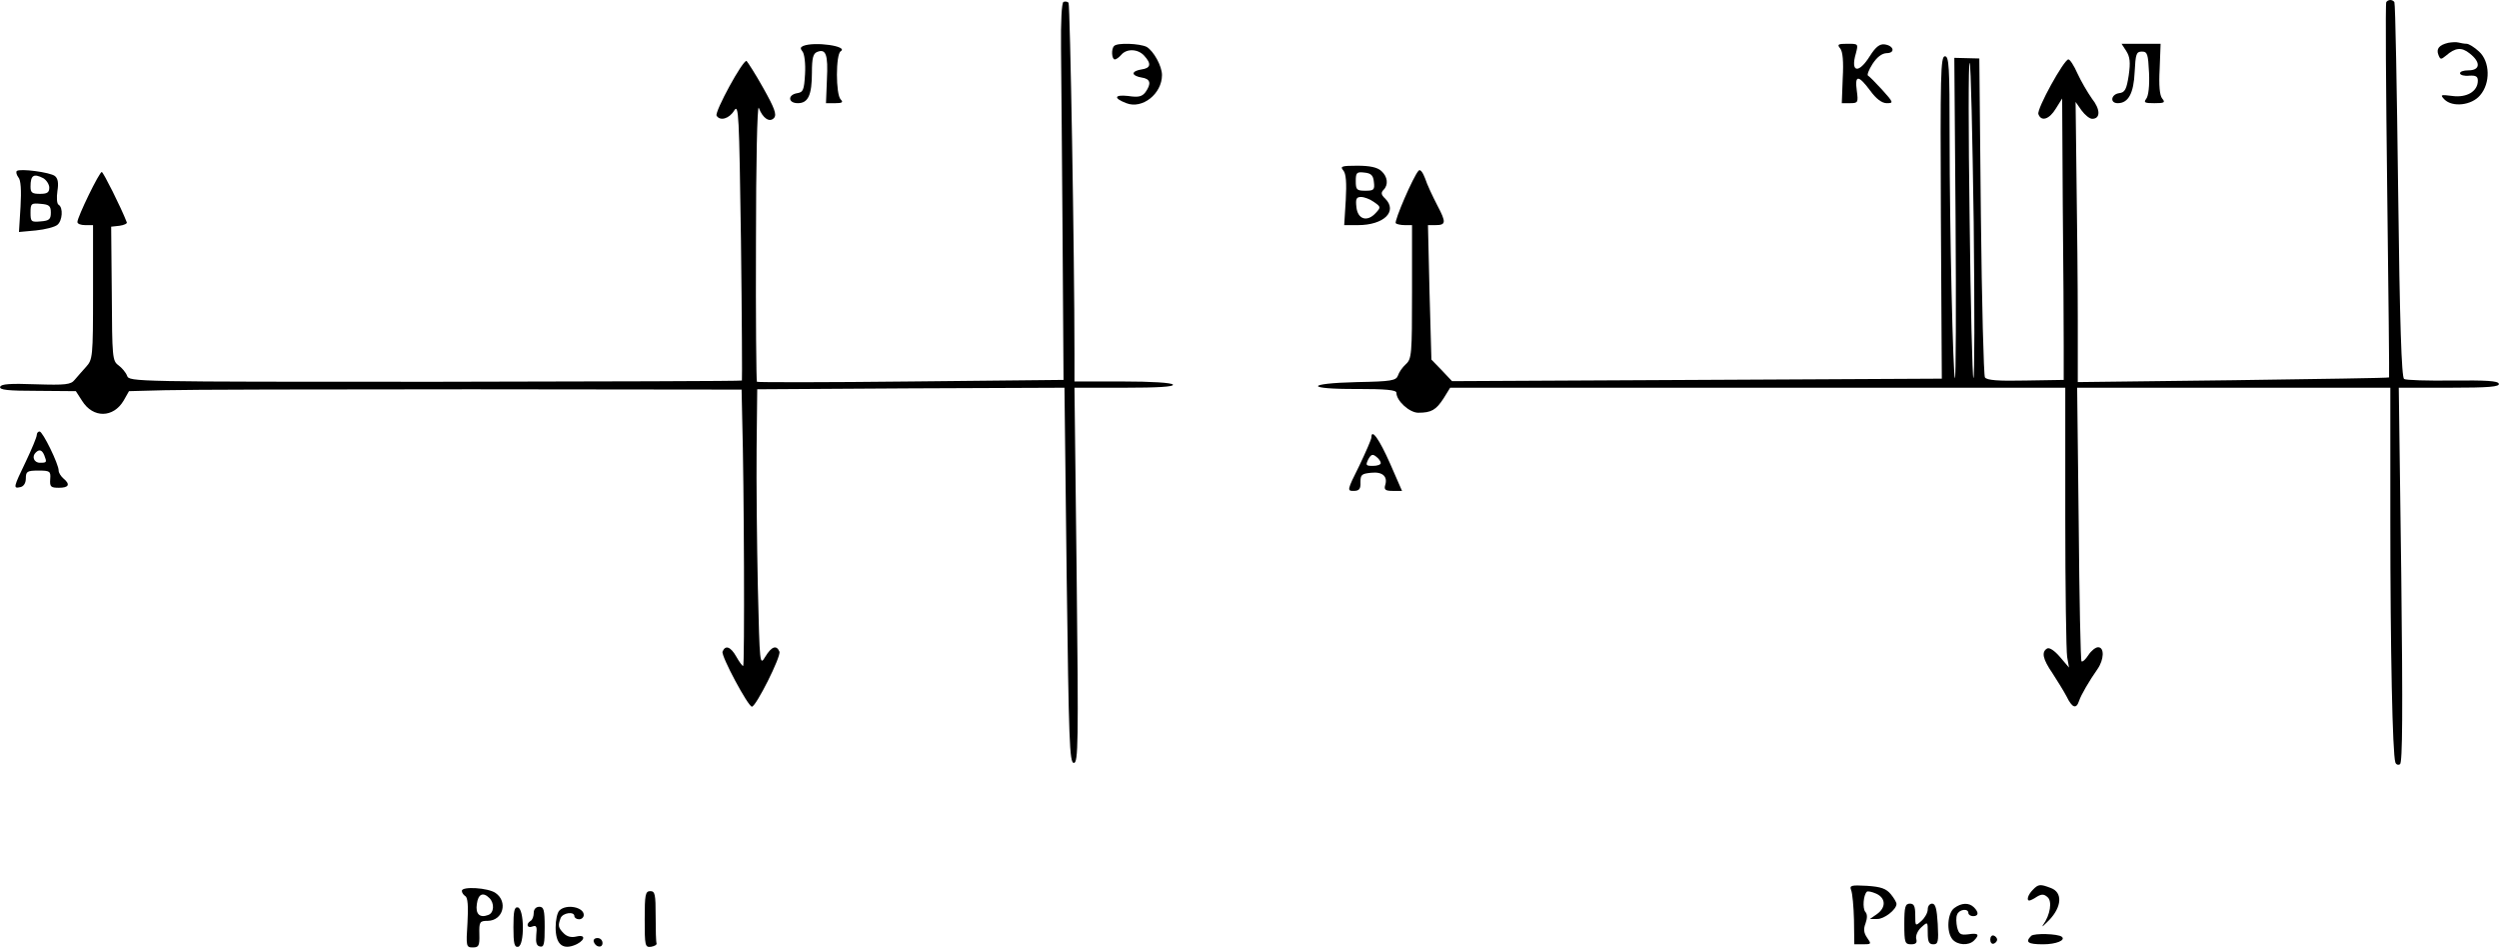
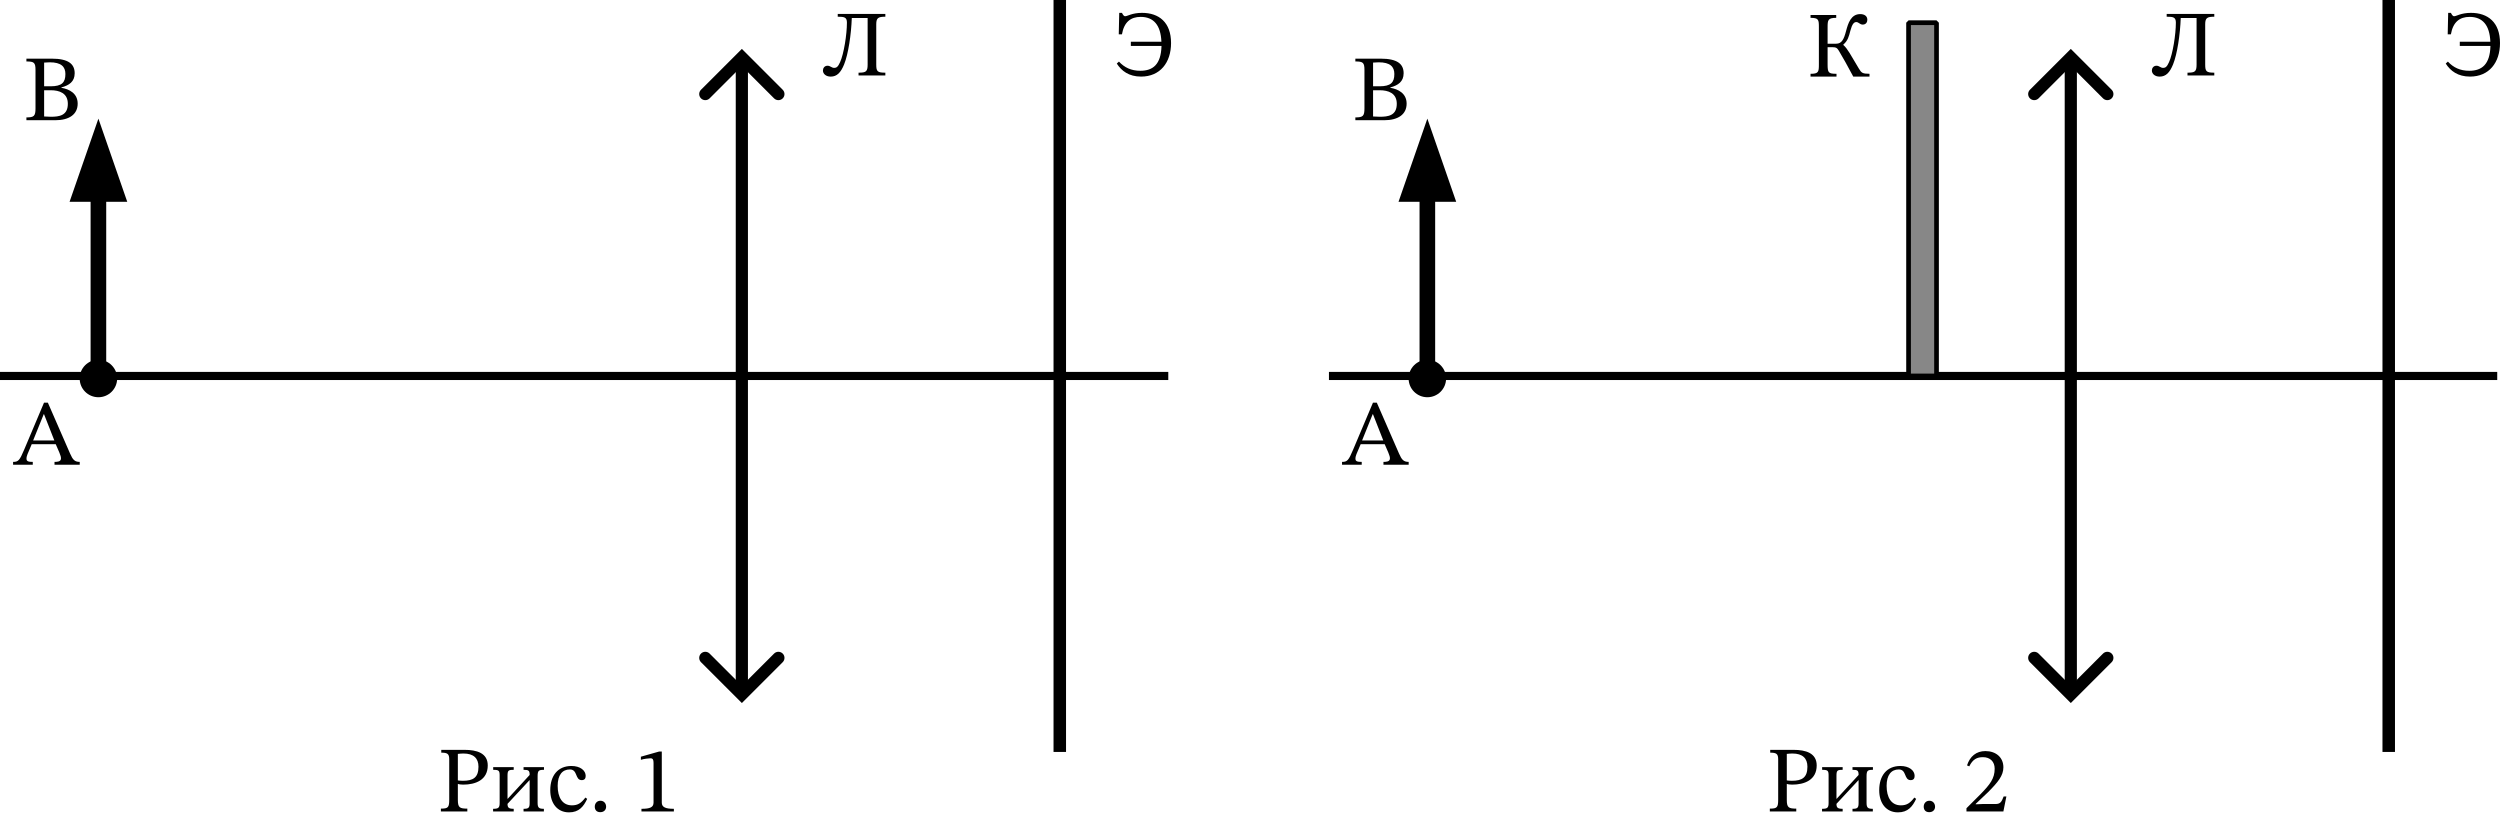
- <svg xmlns="http://www.w3.org/2000/svg" version="1.0" width="799.536pt" height="303pt" viewBox="0 0 799.536 303" preserveAspectRatio="xMidYMid meet">
-   <g transform="translate(-11.23206,309) scale(0.1,-0.1)" fill="#000000" stroke="none">
-     <path d="M3515 3084 c-6 -3 -9 -61 -8 -151 1 -82 3 -353 5 -603 l3 -455 -488 -5 c-269 -3 -491 -3 -493 -1 -2 2 -4 205 -3 450 0 245 4 437 9 426 13 -34 35 -48 49 -32 9 11 1 32 -35 96 -25 45 -50 83 -53 86 -11 6 -103 -163 -96 -175 11 -18 40 -10 56 16 15 24 16 -8 22 -417 3 -244 4 -445 3 -446 -1 -2 -443 -3 -981 -4 -964 0 -979 0 -986 19 -4 11 -17 26 -28 34 -19 14 -20 25 -21 229 l-2 214 27 3 c14 2 25 7 23 11 -19 49 -75 160 -80 161 -8 0 -78 -144 -78 -160 0 -6 11 -10 25 -10 l25 0 0 -215 c0 -208 -1 -215 -23 -239 -12 -13 -28 -32 -36 -41 -12 -15 -29 -17 -124 -14 -82 3 -111 1 -114 -8 -4 -10 25 -13 119 -13 l123 -1 20 -31 c35 -56 100 -55 133 1 l17 30 115 3 c63 2 504 3 980 3 l865 -1 2 -95 c6 -209 8 -789 3 -789 -3 0 -13 14 -22 30 -18 32 -35 38 -44 16 -5 -14 82 -176 94 -176 13 0 94 161 88 176 -9 22 -25 17 -45 -16 -18 -30 -18 -27 -24 222 -3 139 -5 339 -4 443 l2 190 491 3 492 2 7 -600 c7 -531 9 -600 23 -600 14 0 15 63 9 600 l-7 600 161 0 c104 0 158 3 154 10 -4 6 -68 10 -161 10 l-154 0 0 88 c0 320 -14 1118 -19 1123 -3 4 -10 5 -16 3z" />
-     <path d="M7747 3083 c-3 -5 -1 -276 3 -603 4 -327 7 -596 6 -597 -1 -2 -226 -5 -499 -9 l-497 -6 0 198 c0 110 -2 311 -4 448 l-3 250 19 -27 c11 -15 26 -27 34 -27 27 0 27 30 -1 65 -14 20 -35 56 -46 80 -11 25 -24 45 -29 45 -14 0 -102 -159 -96 -175 9 -25 35 -17 56 18 l20 32 2 -342 c2 -189 3 -391 3 -450 l0 -108 -122 -2 c-88 -2 -124 1 -130 10 -4 6 -10 239 -13 516 l-5 504 -40 1 -40 1 4 -515 c2 -283 1 -513 -2 -510 -6 7 -17 470 -17 773 0 224 -2 257 -15 257 -14 0 -15 -59 -13 -516 l3 -515 -784 -4 -783 -4 -33 35 -33 34 -6 215 -5 215 23 0 c35 0 36 8 7 63 -15 29 -33 67 -39 86 -8 21 -16 31 -21 25 -16 -16 -79 -162 -73 -168 3 -3 16 -6 29 -6 l23 0 0 -213 c0 -200 -1 -215 -20 -232 -11 -10 -22 -26 -25 -36 -6 -16 -20 -19 -131 -21 -167 -4 -166 -23 1 -22 89 0 125 -3 125 -12 0 -26 42 -64 70 -64 42 0 57 9 81 46 l21 34 984 0 984 0 0 -414 c0 -227 3 -429 6 -447 l6 -34 -29 34 c-18 21 -34 31 -41 27 -19 -11 -14 -34 17 -79 15 -23 36 -57 45 -74 18 -37 31 -42 40 -15 6 19 33 65 59 102 21 30 23 70 2 70 -8 0 -22 -11 -31 -25 -9 -14 -19 -23 -22 -20 -3 2 -7 201 -9 440 l-5 435 501 0 501 0 0 -427 c0 -413 7 -744 16 -771 2 -7 9 -10 15 -6 8 5 9 170 4 605 l-8 599 163 0 c125 0 161 3 157 13 -3 9 -40 11 -148 10 -79 -1 -149 1 -155 5 -8 5 -14 180 -19 602 -4 327 -9 598 -12 603 -2 4 -8 7 -13 7 -5 0 -11 -3 -13 -7z m-1320 -704 c3 -277 3 -501 -1 -498 -3 3 -9 232 -12 510 -4 277 -4 501 0 498 4 -4 9 -233 13 -510z" />
-     <path d="M7945 2953 c-29 -7 -39 -19 -31 -39 6 -15 8 -15 24 -2 30 26 50 28 76 7 36 -28 34 -54 -4 -54 -16 0 -28 -4 -27 -10 1 -5 14 -9 30 -7 20 1 27 -2 27 -16 0 -34 -35 -55 -81 -49 -39 5 -40 4 -26 -11 26 -26 87 -19 114 13 34 39 32 108 -3 140 -15 14 -33 25 -40 25 -7 0 -18 2 -26 4 -7 2 -22 1 -33 -1z" />
-     <path d="M2682 2943 c-9 -4 -10 -8 -2 -18 6 -7 10 -39 8 -72 -3 -51 -6 -58 -25 -61 -31 -5 -30 -32 2 -32 33 0 45 26 45 98 0 47 4 61 17 66 28 11 35 -9 31 -88 l-3 -76 30 0 c22 0 26 3 17 12 -16 16 -16 144 0 154 26 16 -83 32 -120 17z" />
-     <path d="M3677 2943 c-10 -9 -8 -43 2 -43 5 0 14 7 21 15 17 20 53 19 73 -3 24 -26 21 -40 -8 -44 -14 -2 -26 -7 -26 -13 0 -5 12 -11 26 -13 28 -4 32 -19 12 -47 -11 -14 -22 -17 -55 -12 -45 5 -48 -7 -6 -23 51 -20 114 30 114 90 0 29 -27 77 -49 90 -22 11 -94 14 -104 3z" />
-     <path d="M6000 2935 c8 -10 11 -41 8 -95 l-3 -80 26 0 c26 0 27 2 22 40 -7 51 5 51 43 0 19 -26 37 -40 53 -40 22 0 22 2 -15 43 -21 23 -41 43 -45 45 -4 2 2 18 14 37 15 23 30 34 45 35 29 0 24 24 -6 28 -15 2 -28 -7 -47 -37 -36 -58 -63 -53 -45 8 8 31 8 31 -27 31 -30 0 -34 -2 -23 -15z" />
-     <path d="M6915 2927 c12 -19 14 -36 8 -78 -7 -45 -12 -55 -31 -57 -26 -4 -30 -32 -4 -32 34 0 51 32 54 100 3 57 5 65 23 65 18 0 20 -8 23 -68 2 -42 -2 -74 -9 -83 -9 -12 -5 -14 26 -14 32 0 36 2 25 15 -8 10 -11 41 -8 95 l3 80 -63 0 -62 0 15 -23z" />
-     <path d="M4410 2545 c9 -10 11 -40 8 -95 l-5 -80 44 0 c83 0 128 44 87 85 -13 12 -14 19 -5 28 16 16 13 42 -7 60 -13 12 -37 17 -77 17 -50 0 -56 -2 -45 -15z m98 -37 c3 -25 0 -28 -27 -28 -28 0 -31 3 -31 31 0 27 3 30 28 27 21 -2 28 -9 30 -30z m0 -64 c22 -15 23 -17 6 -35 -27 -30 -58 -21 -62 19 -3 26 0 32 15 32 10 0 29 -7 41 -16z" />
-     <path d="M166 2543 c-3 -3 -1 -12 5 -20 8 -8 10 -42 7 -94 l-5 -81 54 5 c30 3 61 11 69 18 16 13 19 55 4 64 -6 3 -7 23 -4 44 4 25 2 40 -8 48 -15 12 -113 25 -122 16z m85 -23 c10 -6 19 -20 19 -30 0 -16 -7 -20 -30 -20 -25 0 -30 4 -30 23 0 37 10 43 41 27z m24 -110 c0 -21 -5 -26 -32 -28 -31 -3 -33 -1 -33 28 0 29 2 31 33 28 27 -2 32 -7 32 -28z" />
-     <path d="M230 1699 c0 -7 -16 -45 -35 -85 -40 -83 -41 -87 -18 -82 11 2 18 13 18 28 0 22 4 25 40 25 37 0 40 -2 38 -27 -2 -25 2 -28 28 -28 32 0 37 11 14 30 -8 7 -15 18 -15 25 0 21 -51 125 -61 125 -5 0 -9 -5 -9 -11z m24 -65 c9 -23 8 -24 -14 -24 -19 0 -27 20 -13 33 11 11 20 8 27 -9z" />
-     <path d="M4500 1691 c0 -6 -18 -47 -39 -91 -39 -78 -39 -80 -18 -80 18 0 23 6 22 28 0 24 4 27 34 30 37 4 54 -12 45 -40 -4 -14 1 -18 24 -18 l30 0 -38 87 c-35 79 -60 114 -60 84z m30 -82 c0 -5 -11 -9 -25 -9 -23 0 -24 2 -15 21 9 16 14 18 26 8 8 -6 14 -15 14 -20z" />
-     <path d="M6035 243 c4 -10 8 -53 9 -95 l1 -78 28 0 c27 0 27 1 13 21 -11 16 -12 28 -5 46 6 17 6 30 -1 37 -9 12 -6 53 5 64 3 3 16 0 30 -6 31 -14 32 -44 3 -65 l-23 -16 23 0 c22 -1 62 30 62 48 0 5 -8 19 -18 31 -15 18 -31 24 -76 27 -52 3 -57 1 -51 -14z" />
-     <path d="M6616 244 c-15 -15 -21 -34 -11 -34 3 0 14 5 24 12 15 9 23 9 34 -1 16 -13 9 -57 -14 -89 -6 -10 2 -2 20 16 40 42 43 88 5 102 -34 13 -40 13 -58 -6z" />
-     <path d="M1590 241 c0 -6 5 -13 11 -17 8 -4 10 -33 7 -85 -5 -76 -4 -79 17 -79 19 0 22 5 21 42 -1 40 1 43 27 43 49 1 65 61 25 89 -24 17 -108 22 -108 7z m88 -23 c17 -17 15 -47 -3 -54 -28 -11 -42 3 -37 35 4 32 20 39 40 19z" />
-     <path d="M2175 150 c0 -85 1 -90 20 -88 11 2 19 6 18 11 -2 4 -3 43 -3 87 0 70 -2 80 -17 80 -16 0 -18 -11 -18 -90z" />
-     <path d="M6205 135 c0 -60 2 -65 22 -65 15 0 20 5 16 18 -2 10 5 26 16 36 21 19 21 19 21 -17 0 -29 4 -37 18 -37 15 0 17 8 14 65 -3 48 -7 65 -18 65 -8 0 -14 -8 -14 -18 0 -11 -9 -27 -20 -37 -20 -18 -20 -17 -20 18 0 29 -4 37 -17 37 -15 0 -18 -10 -18 -65z" />
-     <path d="M6365 186 c-22 -16 -26 -76 -6 -100 16 -19 52 -21 69 -4 19 19 14 25 -18 20 -25 -3 -30 0 -36 22 -3 14 -4 33 0 41 6 17 36 21 36 5 0 -5 7 -10 15 -10 18 0 19 12 3 28 -16 16 -40 15 -63 -2z" />
-     <path d="M1755 125 c0 -53 3 -65 15 -63 21 4 20 122 -1 126 -11 2 -14 -12 -14 -63z" />
-     <path d="M1820 171 c0 -11 -4 -23 -10 -26 -16 -10 -11 -25 6 -18 13 5 15 -1 12 -28 -2 -24 1 -34 12 -36 13 -3 15 9 15 62 0 55 -3 65 -17 65 -11 0 -18 -8 -18 -19z" />
-     <path d="M1902 178 c-7 -7 -12 -31 -12 -54 0 -51 20 -71 57 -58 35 12 44 37 10 29 -16 -4 -30 -1 -41 10 -18 18 -19 25 -10 49 7 17 44 22 44 6 0 -5 7 -10 15 -10 8 0 15 6 15 14 0 25 -56 36 -78 14z" />
-     <path d="M6611 97 c-20 -20 -11 -27 38 -27 42 0 73 13 60 24 -12 10 -89 12 -98 3z" />
-     <path d="M6480 85 c0 -9 5 -15 11 -13 6 2 11 8 11 13 0 5 -5 11 -11 13 -6 2 -11 -4 -11 -13z" />
-     <path d="M2012 78 c6 -18 28 -21 28 -4 0 9 -7 16 -16 16 -9 0 -14 -5 -12 -12z" />
+ <svg xmlns="http://www.w3.org/2000/svg" version="1.0" width="800.246pt" height="260.038pt" viewBox="0 0 800.246 260.038" preserveAspectRatio="xMidYMid" id="svg23">
+   <defs id="defs23">
+     <linearGradient id="swatch72">
+       <stop style="stop-color:#000000;stop-opacity:1;" offset="0" id="stop72" />
+     </linearGradient>
+     <marker style="overflow:visible" id="marker31" refX="0" refY="0" orient="auto-start-reverse" markerWidth="1" markerHeight="0.6" viewBox="0 0 1 1" preserveAspectRatio="none">
+       <path transform="scale(0.5)" style="fill:context-stroke;fill-rule:evenodd;stroke:context-stroke;stroke-width:1pt" d="M 5.77,0 -2.88,5 V -5 Z" id="path31" />
+     </marker>
+     <marker style="overflow:visible" id="marker31-8" refX="0" refY="0" orient="auto-start-reverse" markerWidth="1" markerHeight="0.6" viewBox="0 0 1 1" preserveAspectRatio="none">
+       <path transform="scale(0.5)" style="fill:context-stroke;fill-rule:evenodd;stroke:context-stroke;stroke-width:1pt" d="M 5.77,0 -2.88,5 V -5 Z" id="path31-5" />
+     </marker>
+   </defs>
+   <path style="font-variation-settings:normal;fill:none;fill-opacity:1;stroke:#000000;stroke-width:2.6;stroke-linecap:butt;stroke-linejoin:miter;stroke-miterlimit:4;stroke-dasharray:none;stroke-dashoffset:0;stroke-opacity:1;stop-color:#000000" d="M 0,120.347 H 373.966" id="path24" />
+   <path style="font-variation-settings:normal;fill:none;fill-opacity:1;stroke:#000000;stroke-width:4;stroke-linecap:butt;stroke-linejoin:miter;stroke-miterlimit:4;stroke-dasharray:none;stroke-dashoffset:0;stroke-opacity:1;stop-color:#000000" d="M 339.234,0 V 240.695" id="path25" />
+   <path style="font-variation-settings:normal;fill:none;fill-opacity:1;stroke:#000000;stroke-width:5;stroke-linecap:butt;stroke-linejoin:miter;stroke-miterlimit:4;stroke-dasharray:none;stroke-dashoffset:0;stroke-opacity:1;marker-end:url(#marker31);stop-color:#000000" d="M 31.5,121.155 V 55.731" id="path26" />
+   <g id="path27">
+     <path style="color:#000000;fill:#000000;-inkscape-stroke:none" d="M 235.514,19.385 V 221.311 h 3.9 V 19.385 Z" id="path77" />
+     <g id="g75">
+       <path style="color:#000000;fill:#000000;stroke-linecap:round;-inkscape-stroke:none" d="m 225.764,208.635 a 1.95,1.95 0 0 0 -1.379,0.572 1.95,1.95 0 0 0 0,2.758 l 13.08,13.078 13.078,-13.078 a 1.95,1.95 0 0 0 0,-2.758 1.95,1.95 0 0 0 -2.758,0 l -10.32,10.32 -10.322,-10.32 a 1.95,1.95 0 0 0 -1.379,-0.572 z" id="path76" />
+       <path style="color:#000000;fill:#000000;stroke-linecap:round;-inkscape-stroke:none" d="m 237.465,15.652 -13.08,13.078 a 1.95,1.95 0 0 0 0,2.758 1.95,1.95 0 0 0 2.758,0 l 10.322,-10.32 10.32,10.32 a 1.95,1.95 0 0 0 2.758,0 1.95,1.95 0 0 0 0,-2.758 z" id="path75" />
+     </g>
  </g>
+   <path d="m 10.49,148.752 v -0.9 c -1.41,0 -2.01,-0.18 -2.01,-1.02 0,-0.54 0.15,-0.99 0.33,-1.47 l 1.35,-3.18 h 7.68 l 1.17,2.7 c 0.39,0.9 0.51,1.44 0.51,1.86 0,1.05 -1.17,1.11 -2.07,1.11 v 0.9 h 8.07 v -0.9 c -1.62,0 -2.22,-0.69 -3.09,-2.67 l -7.11,-16.29 h -1.23 l -6.36,15.06 c -1.44,3.42 -1.86,3.9 -3.54,3.9 v 0.9 z m 0.12,-7.77 3.39,-8.4 h 0.09 l 3.3,8.4 z" id="path64" style="font-size:30px;font-family:'STIX Two Text';-inkscape-font-specification:'STIX Two Text, Normal';stroke-width:1.189;stroke-linejoin:round;stroke-miterlimit:3.2;stroke-dasharray:2.378, 1.189;paint-order:stroke fill markers" aria-label="A" />
+   <path d="m 17.695,38.484 c 4.47,0 7.17,-1.89 7.17,-5.31 0,-3.27 -2.67,-4.65 -5.22,-5.07 v -0.12 c 2.49,-0.66 4.26,-1.86 4.26,-4.53 0,-2.97 -2.01,-4.68 -7.35,-4.68 H 8.455 v 0.9 c 2.43,0 2.91,0.33 2.91,2.73 v 12.27 c 0,2.49 -0.48,2.91 -2.91,2.91 v 0.9 z m -1.41,-1.11 c -0.72,0 -1.44,-0.03 -2.16,-0.09 v -8.4 h 2.1 c 2.79,0 5.49,0.93 5.49,4.35 0,3.81 -2.85,4.14 -5.43,4.14 z m -2.16,-17.34 c 0.6,-0.06 1.23,-0.09 1.8,-0.09 3.66,0 5.01,1.41 5.01,3.75 0,2.73 -1.14,3.93 -4.77,3.93 h -2.04 z" id="path63" style="font-size:30px;font-family:'STIX Two Text';-inkscape-font-specification:'STIX Two Text, Normal';stroke-width:1.189;stroke-linejoin:round;stroke-miterlimit:3.2;stroke-dasharray:2.378, 1.189;paint-order:stroke fill markers" aria-label="B" />
+   <path d="m 265.908,24.522 c 2.01,0 3.24,-1.32 4.29,-3.9 1.35,-3.33 2.28,-9.66 2.46,-14.85 h 5.07 V 20.682 c 0,2.25 -0.54,2.58 -2.91,2.58 v 0.9 h 8.58 V 23.262 c -2.55,0 -2.91,-0.39 -2.91,-2.58 V 7.752 c 0,-2.04 0.66,-2.4 2.91,-2.4 v -0.9 h -15.24 v 0.9 c 2.1,0 2.94,0.15 2.94,1.89 0,3.78 -0.99,10.05 -2.19,12.66 -0.66,1.5 -1.17,1.83 -1.86,1.83 -0.9,0 -1.23,-0.69 -2.16,-0.69 -0.99,0 -1.47,0.81 -1.47,1.53 0,1.02 0.93,1.95 2.49,1.95 z" id="path62" style="font-size:30px;font-family:'STIX Two Text';-inkscape-font-specification:'STIX Two Text, Normal';stroke-width:1.189;stroke-linejoin:round;stroke-miterlimit:3.2;stroke-dasharray:2.378, 1.189;paint-order:stroke fill markers" aria-label="Л" />
+   <path d="m 365.253,24.517 c 6.09,0 9.6,-4.47 9.6,-10.74 0,-6.63 -3.87,-9.66 -9.3,-9.66 -3.21,0 -4.65,1.08 -5.37,1.08 -0.51,0 -0.75,-0.54 -1.05,-1.08 h -0.87 l -0.15,6.87 h 1.02 c 0.69,-3.96 2.82,-5.58 6,-5.58 4.17,0 6.42,2.67 6.63,7.95 h -9.78 v 1.35 h 9.81 c -0.15,5.94 -2.76,7.95 -6.78,7.95 -2.91,0 -5.1,-1.05 -6.84,-2.94 l -0.69,0.63 c 1.5,2.34 3.87,4.17 7.77,4.17 z" id="path61" style="font-size:30px;font-family:'STIX Two Text';-inkscape-font-specification:'STIX Two Text, Normal';stroke-width:1.189;stroke-linejoin:round;stroke-miterlimit:3.2;stroke-dasharray:2.378, 1.189;paint-order:stroke fill markers" aria-label="Э" />
+   <path d="m 149.588,259.738 v -0.9 c -2.43,0 -3.03,-0.33 -3.03,-2.79 v -5.13 c 0.33,0.15 1.11,0.24 1.71,0.24 3.93,0 7.86,-1.47 7.86,-6.15 0,-3.99 -3.57,-4.98 -7.41,-4.98 h -7.47 v 0.9 c 1.92,0 2.55,0.33 2.55,2.1 v 12.9 c 0,2.52 -0.33,2.91 -2.67,2.91 v 0.9 z m -1.41,-9.81 c -0.6,0 -1.29,-0.06 -1.62,-0.12 v -8.49 c 0.63,-0.06 1.2,-0.12 1.8,-0.12 3.24,0 4.8,1.53 4.8,4.23 0,3.48 -1.74,4.5 -4.98,4.5 z m 16.26,9.81 v -0.84 c -1.62,0 -1.98,-0.39 -1.98,-1.59 l 7.02,-7.56 h 0.06 v 7.26 c 0,1.59 -0.36,1.89 -1.95,1.89 v 0.84 h 6.51 v -0.84 c -1.53,0 -2.01,-0.3 -2.01,-1.89 v -8.49 c 0,-1.86 0.33,-2.1 2.04,-2.1 v -0.87 h -6.54 v 0.87 c 1.62,0 1.95,0.21 1.95,1.65 l -7.02,7.62 h -0.06 v -7.32 c 0,-1.71 0.21,-1.95 1.98,-1.95 v -0.87 h -6.57 v 0.87 c 1.86,0 2.07,0.27 2.07,1.89 v 8.7 c 0,1.59 -0.42,1.89 -2.1,1.89 v 0.84 z m 22.95,-4.44 c -1.35,1.74 -2.37,2.49 -4.32,2.49 -3.09,0 -4.56,-2.58 -4.56,-6.24 0,-3.45 1.47,-5.25 3.9,-5.25 2.58,0 1.59,3.42 3.81,3.42 0.84,0 1.26,-0.48 1.26,-1.35 0,-1.74 -1.74,-3.18 -4.56,-3.18 -4.32,0 -6.78,3.06 -6.78,7.77 0,4.17 2.25,7.08 6,7.08 3.21,0 4.68,-1.89 5.82,-4.32 z m 4.77,4.68 c 1.2,0 1.86,-0.81 1.86,-1.74 0,-1.02 -0.66,-1.92 -1.83,-1.92 -1.11,0 -1.8,0.87 -1.8,1.89 0,1.02 0.57,1.77 1.77,1.77 z m 23.55,-0.24 v -0.84 c -2.76,0 -3.87,-0.54 -3.87,-2.01 v -16.32 h -0.87 l -5.82,1.65 v 0.99 c 0.93,-0.3 2.46,-0.48 3.06,-0.48 0.75,0 0.99,0.42 0.99,1.47 v 12.69 c 0,1.5 -1.05,2.01 -3.87,2.01 v 0.84 z" id="path60" style="font-size:30px;font-family:'STIX Two Text';-inkscape-font-specification:'STIX Two Text, Normal';stroke-width:1.189;stroke-linejoin:round;stroke-miterlimit:3.2;stroke-dasharray:2.378, 1.189;paint-order:stroke fill markers" aria-label="Рис. 1" />
+   <circle id="path32" style="fill:#000000;stroke:none;stroke-width:2" cx="31.5" cy="121.155" r="6" />
+   <path style="font-variation-settings:normal;fill:none;fill-opacity:1;stroke:#000000;stroke-width:2.6;stroke-linecap:butt;stroke-linejoin:miter;stroke-miterlimit:4;stroke-dasharray:none;stroke-dashoffset:0;stroke-opacity:1;stop-color:#000000" d="M 425.394,120.347 H 799.359" id="path24-9" />
+   <path style="font-variation-settings:normal;fill:none;fill-opacity:1;stroke:#000000;stroke-width:4;stroke-linecap:butt;stroke-linejoin:miter;stroke-miterlimit:4;stroke-dasharray:none;stroke-dashoffset:0;stroke-opacity:1;stop-color:#000000" d="M 764.628,0 V 240.695" id="path25-4" />
+   <path style="font-variation-settings:normal;fill:none;fill-opacity:1;stroke:#000000;stroke-width:5;stroke-linecap:butt;stroke-linejoin:miter;stroke-miterlimit:4;stroke-dasharray:none;stroke-dashoffset:0;stroke-opacity:1;marker-end:url(#marker31-8);stop-color:#000000" d="M 456.894,121.155 V 55.731" id="path26-1" />
+   <g id="path27-6">
+     <path style="color:#000000;fill:#000000;-inkscape-stroke:none" d="M 660.908,19.385 V 221.311 h 3.9 V 19.385 Z" id="path80" />
+     <g id="g78">
+       <path style="color:#000000;fill:#000000;stroke-linecap:round;-inkscape-stroke:none" d="m 649.779,209.207 a 1.95,1.95 0 0 0 0,2.758 l 13.078,13.078 13.08,-13.078 a 1.95,1.95 0 0 0 0,-2.758 1.95,1.95 0 0 0 -2.758,0 l -10.322,10.32 -10.32,-10.32 a 1.95,1.95 0 0 0 -2.758,0 z" id="path79" />
+       <path style="color:#000000;fill:#000000;stroke-linecap:round;-inkscape-stroke:none" d="M 662.857,15.652 649.779,28.73 a 1.95,1.95 0 0 0 0,2.758 1.95,1.95 0 0 0 2.758,0 l 10.32,-10.32 10.322,10.32 a 1.95,1.95 0 0 0 2.758,0 1.95,1.95 0 0 0 0,-2.758 z" id="path78" />
+     </g>
+   </g>
+   <path d="m 435.884,148.752 v -0.9 c -1.41,0 -2.01,-0.18 -2.01,-1.02 0,-0.54 0.15,-0.99 0.33,-1.47 l 1.35,-3.18 h 7.68 l 1.17,2.7 c 0.39,0.9 0.51,1.44 0.51,1.86 0,1.05 -1.17,1.11 -2.07,1.11 v 0.9 h 8.07 v -0.9 c -1.62,0 -2.22,-0.69 -3.09,-2.67 l -7.11,-16.29 h -1.23 l -6.36,15.06 c -1.44,3.42 -1.86,3.9 -3.54,3.9 v 0.9 z m 0.12,-7.77 3.39,-8.4 h 0.09 l 3.3,8.4 z" id="path59" style="font-size:30px;font-family:'STIX Two Text';-inkscape-font-specification:'STIX Two Text, Normal';stroke-width:1.189;stroke-linejoin:round;stroke-miterlimit:3.2;stroke-dasharray:2.378, 1.189;paint-order:stroke fill markers" aria-label="A" />
+   <path d="m 443.089,38.484 c 4.47,0 7.17,-1.89 7.17,-5.31 0,-3.27 -2.67,-4.65 -5.22,-5.07 v -0.12 c 2.49,-0.66 4.26,-1.86 4.26,-4.53 0,-2.97 -2.01,-4.68 -7.35,-4.68 h -8.1 v 0.9 c 2.43,0 2.91,0.33 2.91,2.73 v 12.27 c 0,2.49 -0.48,2.91 -2.91,2.91 v 0.9 z m -1.41,-1.11 c -0.72,0 -1.44,-0.03 -2.16,-0.09 v -8.4 h 2.1 c 2.79,0 5.49,0.93 5.49,4.35 0,3.81 -2.85,4.14 -5.43,4.14 z m -2.16,-17.34 c 0.6,-0.06 1.23,-0.09 1.8,-0.09 3.66,0 5.01,1.41 5.01,3.75 0,2.73 -1.14,3.93 -4.77,3.93 h -2.04 z" id="path58" style="font-size:30px;font-family:'STIX Two Text';-inkscape-font-specification:'STIX Two Text, Normal';stroke-width:1.189;stroke-linejoin:round;stroke-miterlimit:3.2;stroke-dasharray:2.378, 1.189;paint-order:stroke fill markers" aria-label="B" />
+   <path d="m 691.301,24.522 c 2.01,0 3.24,-1.32 4.29,-3.9 1.35,-3.33 2.28,-9.66 2.46,-14.85 h 5.07 V 20.682 c 0,2.25 -0.54,2.58 -2.91,2.58 v 0.9 h 8.58 v -0.9 c -2.55,0 -2.91,-0.39 -2.91,-2.58 V 7.752 c 0,-2.04 0.66,-2.4 2.91,-2.4 v -0.9 h -15.24 v 0.9 c 2.1,0 2.94,0.15 2.94,1.89 0,3.78 -0.99,10.05 -2.19,12.66 -0.66,1.5 -1.17,1.83 -1.86,1.83 -0.9,0 -1.23,-0.69 -2.16,-0.69 -0.99,0 -1.47,0.81 -1.47,1.53 0,1.02 0.93,1.95 2.49,1.95 z" id="path57" style="font-size:30px;font-family:'STIX Two Text';-inkscape-font-specification:'STIX Two Text, Normal';stroke-width:1.189;stroke-linejoin:round;stroke-miterlimit:3.2;stroke-dasharray:2.378, 1.189;paint-order:stroke fill markers" aria-label="Л" />
+   <path d="m 790.646,24.517 c 6.09,0 9.6,-4.47 9.6,-10.74 0,-6.63 -3.87,-9.66 -9.3,-9.66 -3.21,0 -4.65,1.08 -5.37,1.08 -0.51,0 -0.75,-0.54 -1.05,-1.08 h -0.87 l -0.15,6.87 h 1.02 c 0.69,-3.96 2.82,-5.58 6,-5.58 4.17,0 6.42,2.67 6.63,7.95 h -9.78 v 1.35 h 9.81 c -0.15,5.94 -2.76,7.95 -6.78,7.95 -2.91,0 -5.1,-1.05 -6.84,-2.94 l -0.69,0.63 c 1.5,2.34 3.87,4.17 7.77,4.17 z" id="path56" style="font-size:30px;font-family:'STIX Two Text';-inkscape-font-specification:'STIX Two Text, Normal';stroke-width:1.189;stroke-linejoin:round;stroke-miterlimit:3.2;stroke-dasharray:2.378, 1.189;paint-order:stroke fill markers" aria-label="Э" />
+   <path d="m 574.981,259.738 v -0.9 c -2.43,0 -3.03,-0.33 -3.03,-2.79 v -5.13 c 0.33,0.15 1.11,0.24 1.71,0.24 3.93,0 7.86,-1.47 7.86,-6.15 0,-3.99 -3.57,-4.98 -7.41,-4.98 h -7.47 v 0.9 c 1.92,0 2.55,0.33 2.55,2.1 v 12.9 c 0,2.52 -0.33,2.91 -2.67,2.91 v 0.9 z m -1.41,-9.81 c -0.6,0 -1.29,-0.06 -1.62,-0.12 v -8.49 c 0.63,-0.06 1.2,-0.12 1.8,-0.12 3.24,0 4.8,1.53 4.8,4.23 0,3.48 -1.74,4.5 -4.98,4.5 z m 16.26,9.81 v -0.84 c -1.62,0 -1.98,-0.39 -1.98,-1.59 l 7.02,-7.56 h 0.06 v 7.26 c 0,1.59 -0.36,1.89 -1.95,1.89 v 0.84 h 6.51 v -0.84 c -1.53,0 -2.01,-0.3 -2.01,-1.89 v -8.49 c 0,-1.86 0.33,-2.1 2.04,-2.1 v -0.87 h -6.54 v 0.87 c 1.62,0 1.95,0.21 1.95,1.65 l -7.02,7.62 h -0.06 v -7.32 c 0,-1.71 0.21,-1.95 1.98,-1.95 v -0.87 h -6.57 v 0.87 c 1.86,0 2.07,0.27 2.07,1.89 v 8.7 c 0,1.59 -0.42,1.89 -2.1,1.89 v 0.84 z m 22.95,-4.44 c -1.35,1.74 -2.37,2.49 -4.32,2.49 -3.09,0 -4.56,-2.58 -4.56,-6.24 0,-3.45 1.47,-5.25 3.9,-5.25 2.58,0 1.59,3.42 3.81,3.42 0.84,0 1.26,-0.48 1.26,-1.35 0,-1.74 -1.74,-3.18 -4.56,-3.18 -4.32,0 -6.78,3.06 -6.78,7.77 0,4.17 2.25,7.08 6,7.08 3.21,0 4.68,-1.89 5.82,-4.32 z m 4.77,4.68 c 1.2,0 1.86,-0.81 1.86,-1.74 0,-1.02 -0.66,-1.92 -1.83,-1.92 -1.11,0 -1.8,0.87 -1.8,1.89 0,1.02 0.57,1.77 1.77,1.77 z m 23.73,-0.24 0.96,-4.8 h -0.87 c -0.69,1.8 -1.08,2.43 -2.67,2.43 h -4.17 l -2.1,0.09 v -0.15 l 3.96,-3.75 c 3.18,-3.21 4.89,-5.28 4.89,-7.95 0,-3.15 -2.37,-5.19 -5.76,-5.19 -2.91,0 -4.95,1.68 -5.88,4.59 l 0.72,0.3 c 1.11,-2.25 2.43,-2.94 4.38,-2.94 2.31,0 3.75,1.44 3.75,3.69 0,3.15 -1.5,5.04 -4.47,8.1 l -4.56,4.56 v 1.02 z" id="path55" style="font-size:30px;font-family:'STIX Two Text';-inkscape-font-specification:'STIX Two Text, Normal';stroke-width:1.189;stroke-linejoin:round;stroke-miterlimit:3.2;stroke-dasharray:2.378, 1.189;paint-order:stroke fill markers" aria-label="Рис. 2&#10;" />
+   <circle id="path32-9" style="fill:#000000;stroke:none;stroke-width:2" cx="456.894" cy="121.155" r="6" />
+   <path style="font-variation-settings:normal;opacity:1;vector-effect:none;fill:#878787;fill-opacity:1;stroke:#000000;stroke-width:1.5;stroke-linecap:butt;stroke-linejoin:bevel;stroke-miterlimit:4;stroke-dasharray:none;stroke-dashoffset:0;stroke-opacity:1;-inkscape-stroke:none;stop-color:#000000;stop-opacity:1" d="M 610.926,7.269 V 120.347 h 8.951 V 7.269 Z" id="path33" />
+   <path d="m 587.861,24.522 v -0.9 c -2.61,0 -2.85,-0.36 -2.85,-3.03 v -5.49 h 1.44 c 1.26,0 1.59,0.21 2.16,1.14 1.44,2.43 2.49,4.29 4.62,8.28 h 5.19 v -0.9 c -2.22,-0.03 -2.55,-0.24 -3.39,-1.65 -2.64,-4.41 -3.66,-6.45 -4.98,-7.56 v -0.15 c 1.44,-1.23 1.77,-2.58 2.25,-4.44 0.57,-2.16 1.17,-2.76 1.89,-2.76 0.78,0 1.14,0.81 2.07,0.81 0.99,0 1.47,-0.75 1.47,-1.53 0,-1.29 -1.05,-1.83 -2.28,-1.83 -2.97,0 -3.87,2.97 -4.5,5.31 -0.72,2.79 -1.41,4.17 -3.21,4.17 h -2.73 V 8.772 c 0,-2.34 0.09,-3.06 2.76,-3.06 v -0.9 h -8.22 v 0.9 c 2.61,0 2.67,0.6 2.67,3.06 V 20.592 c 0,2.46 -0.12,3.03 -2.67,3.03 v 0.9 z" id="path54" style="font-size:30px;font-family:'STIX Two Text';-inkscape-font-specification:'STIX Two Text, Normal';stroke-width:4;stroke-linejoin:bevel;stroke-miterlimit:3.2;paint-order:stroke fill markers" aria-label="К" />
</svg>
